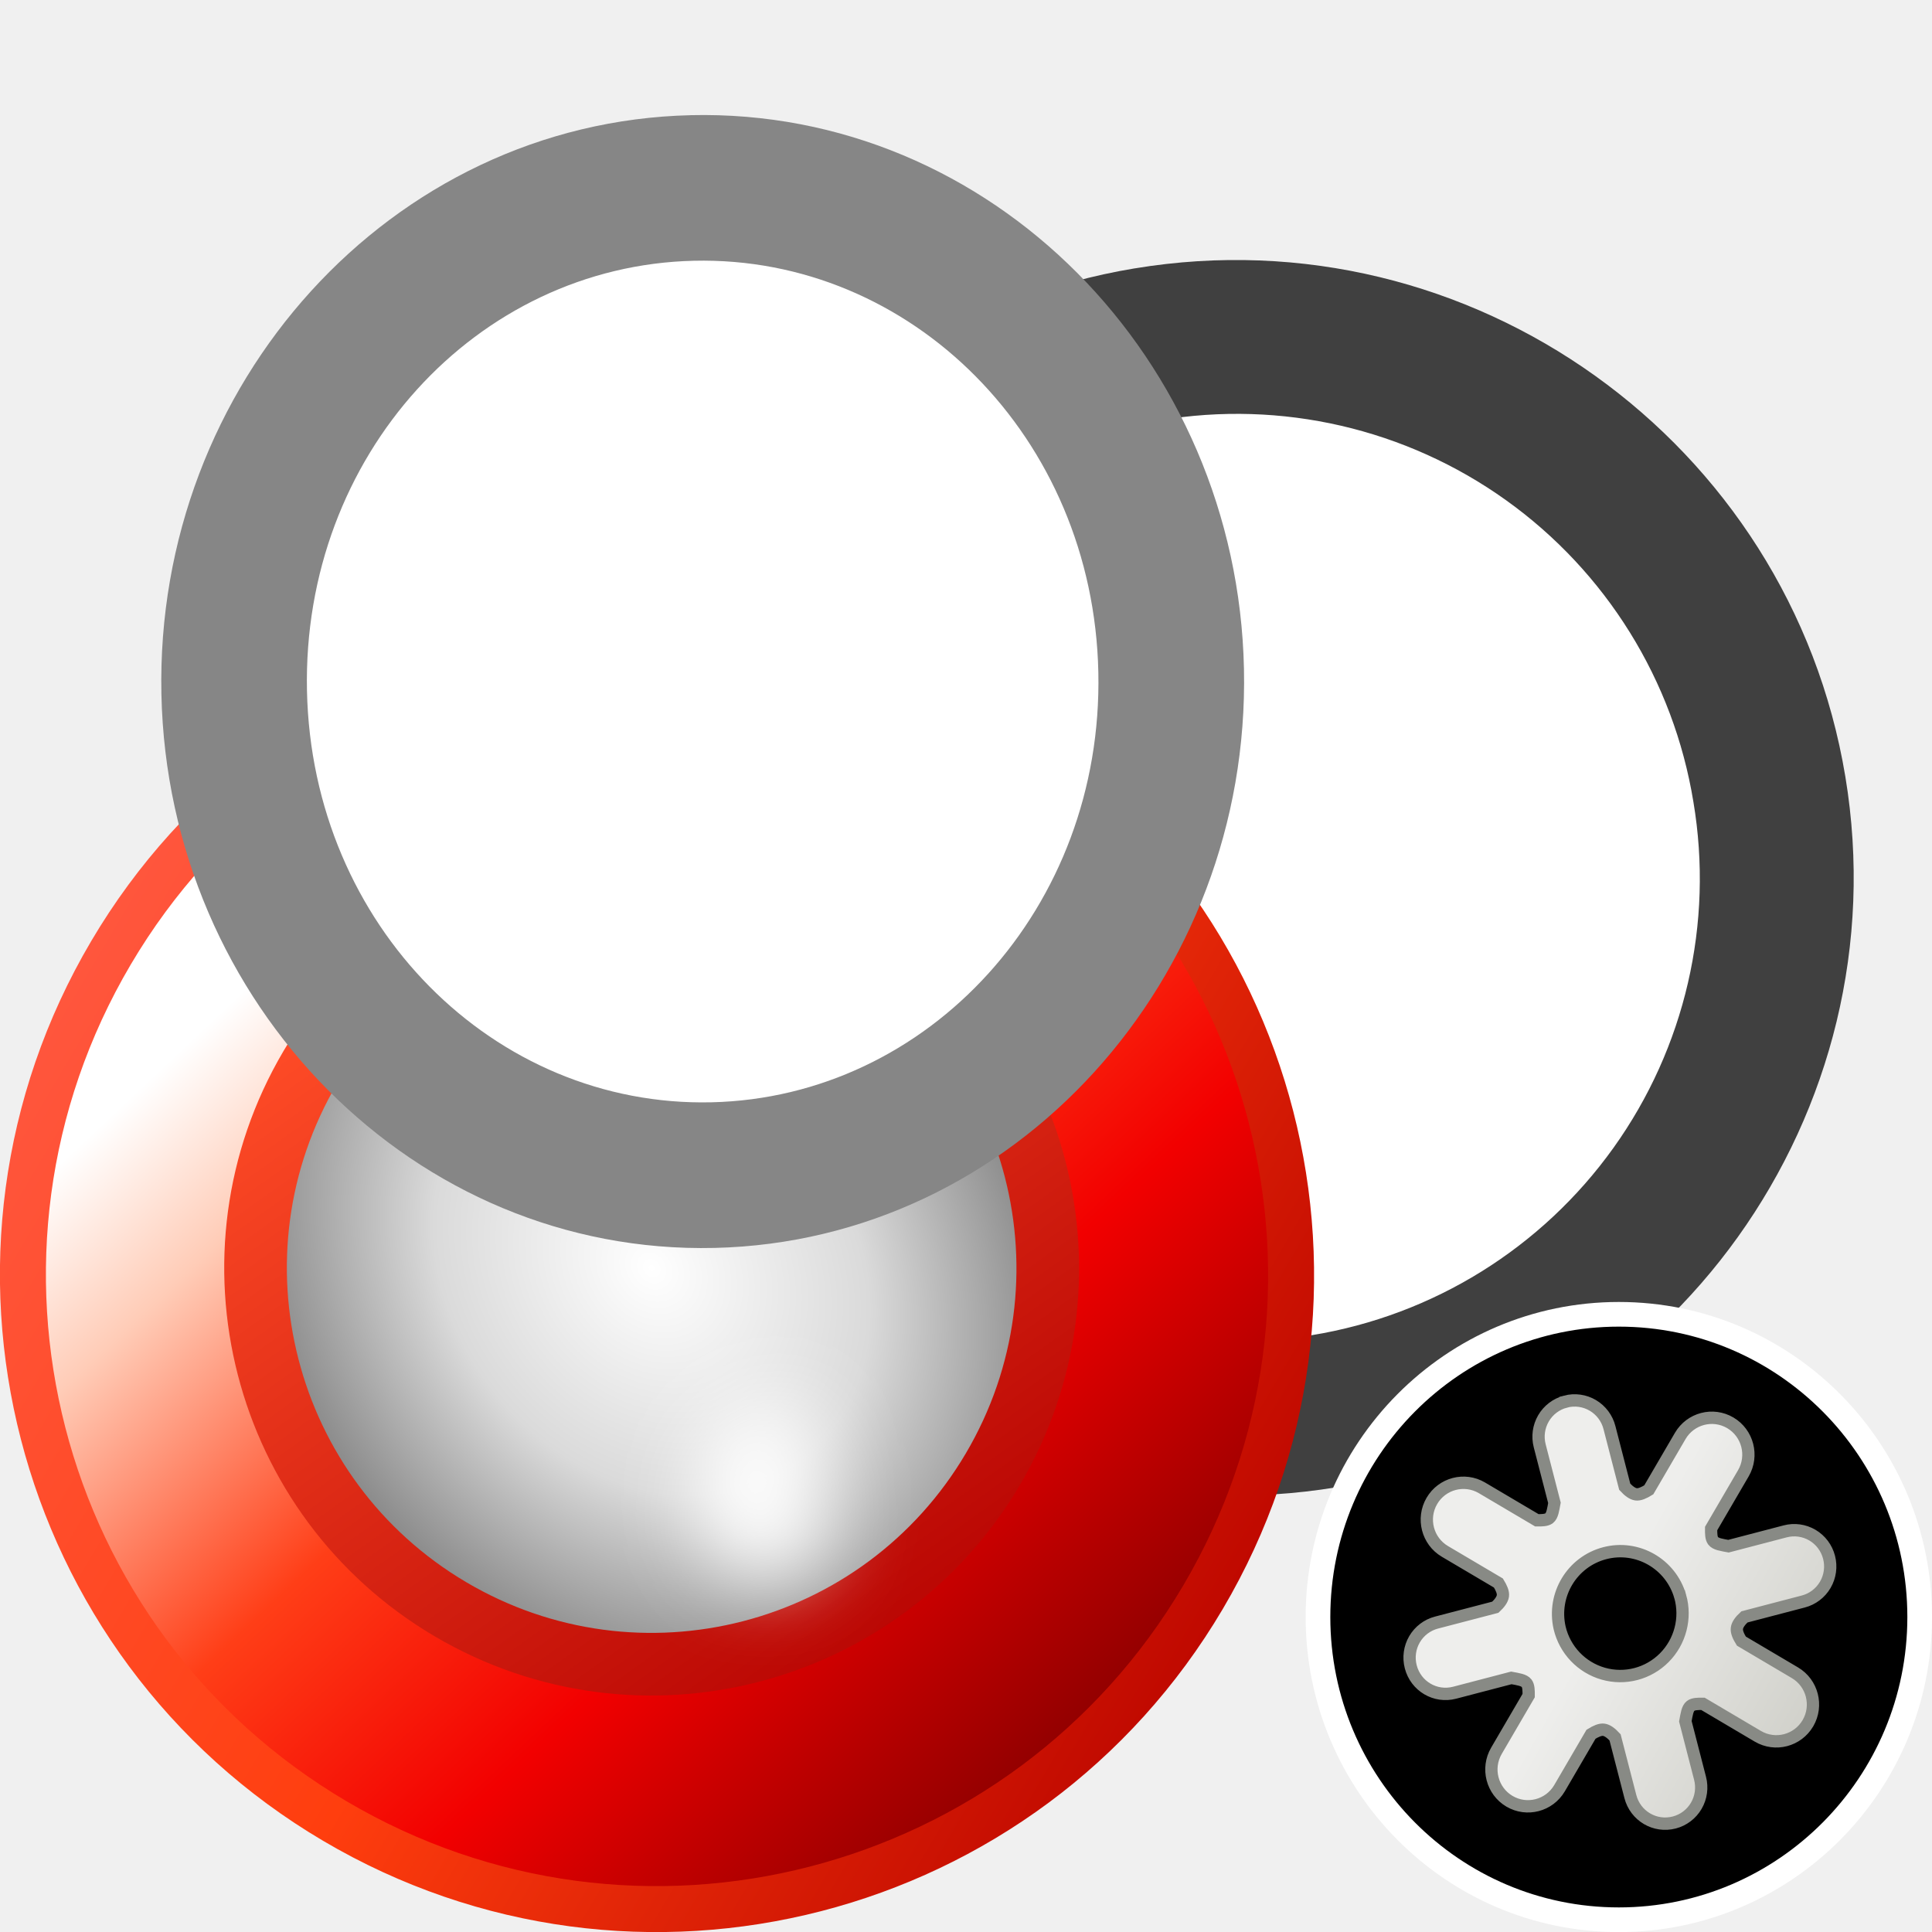
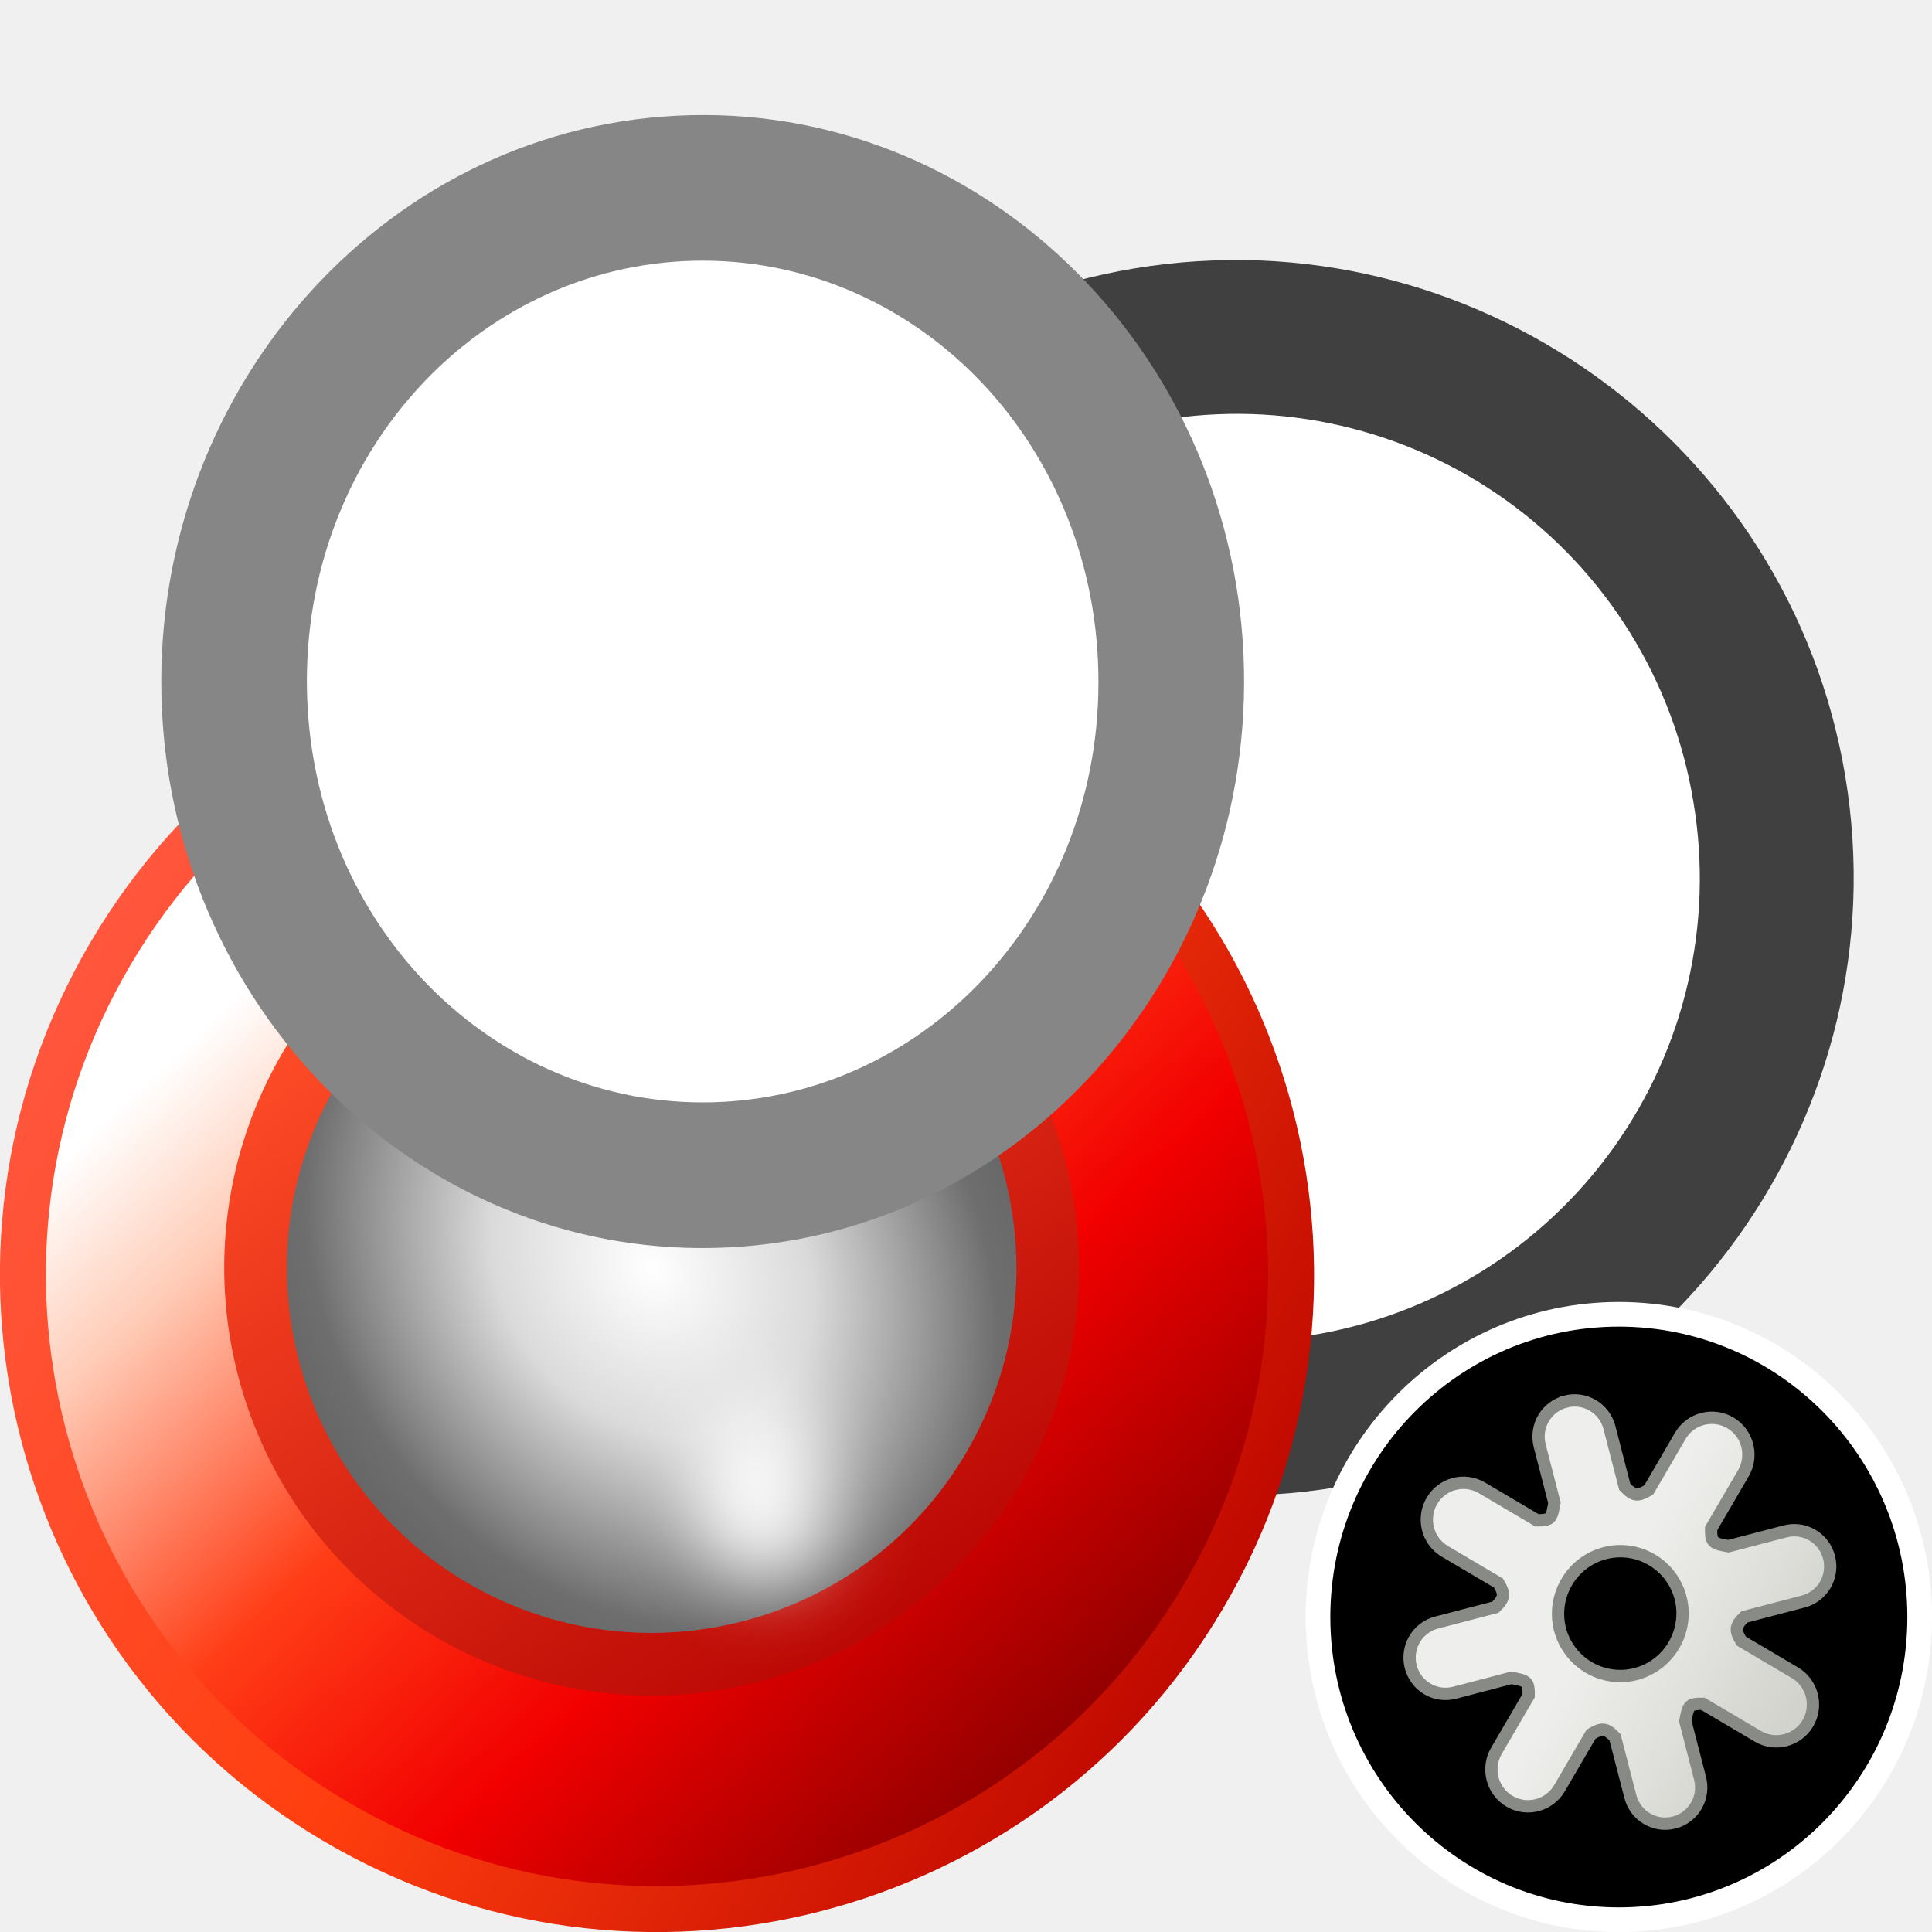
<svg xmlns="http://www.w3.org/2000/svg" xmlns:xlink="http://www.w3.org/1999/xlink" width="64mm" height="64mm" viewBox="0 0 64 64">
  <defs>
    <linearGradient xlink:href="#a" id="f" x1="-20.459" y1="-18.821" x2="-60.891" y2="-30.538" gradientUnits="userSpaceOnUse" />
    <linearGradient id="a">
      <stop offset=".113" stop-color="#fff" />
      <stop offset=".244" stop-color="#ffccb7" />
      <stop offset=".48" stop-color="#ff3e17" />
      <stop offset=".705" stop-color="#f20000" />
      <stop offset="1" stop-color="#8d0000" />
    </linearGradient>
    <linearGradient xlink:href="#b" id="g" x1="-62.22" y1="-25.308" x2="-18.692" y2="-25.308" gradientUnits="userSpaceOnUse" />
    <linearGradient id="b">
      <stop offset=".001" stop-color="#c00900" />
      <stop offset=".503" stop-color="#ff3e0e" />
      <stop offset="1" stop-color="#ff563d" />
    </linearGradient>
    <linearGradient id="c">
      <stop offset="0" stop-color="#fff" />
-       <stop offset=".468" stop-color="#dadada" />
-       <stop offset="1" stop-color="#6e6e6e" />
+       <stop offset=".346" stop-color="#dadada" />
+       <stop offset=".744" stop-color="#6e6e6e" />
+       <stop offset="1" stop-color="#5d5d5d" />
    </linearGradient>
    <linearGradient xlink:href="#d" id="i" x1="-28.175" y1="-18.696" x2="-56.278" y2="-31.224" gradientUnits="userSpaceOnUse" />
    <linearGradient id="d">
      <stop offset="0" stop-color="#ff4c27" />
      <stop offset="1" stop-color="#b30000" />
    </linearGradient>
    <linearGradient xlink:href="#e" id="k" x1="7.598" y1="7.681" x2="12.404" y2="12.336" gradientUnits="userSpaceOnUse" gradientTransform="matrix(1.12453 -.29235 .29238 1.1244 47.126 26.974)" />
    <linearGradient id="e">
      <stop offset="0" stop-color="#eeeeec" />
      <stop offset="1" stop-color="#d2d2cc" />
    </linearGradient>
    <radialGradient xlink:href="#c" id="h" cx="-40.187" cy="-25.201" fx="-40.187" fy="-25.201" r="14.157" gradientUnits="userSpaceOnUse" gradientTransform="rotate(200.522 -44.48 -25.978)scale(1.21365 1)" />
    <filter id="j" x="-.663" y="-.535" width="2.325" height="2.069" color-interpolation-filters="sRGB">
      <feGaussianBlur stdDeviation="0.707 0.726" />
    </filter>
  </defs>
  <path d="M58.612 26.146A17.913 17.913 0 0 1 43.87 46.748 17.913 17.913 0 0 1 23.27 32.006 17.913 17.913 0 0 1 38.01 11.404a17.913 17.913 0 0 1 20.602 14.742" fill="#fff" />
  <path d="M37.593 8.889c-11.12 1.843-18.684 12.414-16.84 23.534 1.843 11.12 12.414 18.686 23.534 16.842C55.407 47.422 62.973 36.85 61.13 25.73c-1.843-11.12-12.416-18.684-23.536-16.84m.834 5.033a15.32 15.32 0 0 1 17.668 12.641A15.32 15.32 0 0 1 43.453 44.23 15.32 15.32 0 0 1 25.786 31.59a15.32 15.32 0 0 1 12.641-17.667" fill="#404040" />
  <g transform="translate(-.218 -.119)">
    <circle cx="-40.456" cy="-25.308" r="21.002" transform="rotate(-149.458)" fill="url(#f)" stroke="url(#g)" stroke-width="1.523" stroke-linecap="round" stroke-linejoin="round" />
    <circle cx="-40.187" cy="-25.201" r="13.12" transform="rotate(-149.458)" fill="url(#h)" stroke="url(#i)" stroke-width="2.075" stroke-linecap="round" stroke-linejoin="round" />
    <path style="mix-blend-mode:normal" transform="translate(-26.424 -3.209)scale(1.79036)" d="M30.32 29.412a1.28 1.63 0 0 1-1.159 1.623 1.28 1.63 0 0 1-1.38-1.314 1.28 1.63 0 0 1 .898-1.872 1.28 1.63 0 0 1 1.549.958l-1.189.605z" fill="#fff" filter="url(#j)" />
  </g>
  <path d="M38.797 22.214a15.524 16.354.004 0 1-15.176 16.714A15.524 16.354.004 0 1 7.758 22.94 15.524 16.354.004 0 1 22.933 6.227a15.524 16.354.004 0 1 15.864 15.987" fill="#fff" />
  <path d="M22.882 3.816c-9.944.232-17.752 8.913-17.535 19.18.216 10.268 8.38 18.575 18.325 18.343s17.752-8.913 17.536-19.18C40.992 11.89 32.826 3.583 22.882 3.815m.102 4.823c7.198-.168 13.237 5.84 13.4 13.632.165 7.793-5.615 14.077-12.813 14.245s-13.238-5.84-13.402-13.632c-.164-7.793 5.616-14.077 12.815-14.245" fill="#868686" />
  <ellipse ry="10.028" rx="9.966" cy="53.566" cx="53.626" style="marker:none" color="#000" overflow="visible" stroke="#fff" stroke-width=".817" enable-background="accumulate" />
  <g color="#000">
    <path style="marker:none" d="M60.644 33.586a2.176 2.176 0 1 1-4.21 1.095 2.176 2.176 0 0 1 4.21-1.095zM56.64 26.83a1.255 1.255 0 0 0-.9 1.533l.514 1.978c-.045.235-.07.448-.186.536-.092.07-.254.073-.428.07l-1.918-1.125a1.28 1.28 0 0 0-1.75.455 1.28 1.28 0 0 0 .455 1.75l1.87 1.097c.104.168.173.321.156.447s-.117.259-.263.393l-2.054.534a1.255 1.255 0 0 0-.901 1.534c.175.675.86 1.076 1.534.901l1.978-.514c.235.044.448.07.536.185.07.093.072.254.07.429l-1.126 1.917a1.28 1.28 0 0 0 .455 1.75 1.28 1.28 0 0 0 1.75-.455l1.098-1.87c.168-.104.321-.173.447-.156s.259.117.393.263l.535 2.054c.175.675.86 1.076 1.534.9a1.255 1.255 0 0 0 .9-1.533l-.514-1.978c.044-.235.07-.447.186-.536.092-.07.254-.072.428-.07l1.917 1.126a1.28 1.28 0 0 0 1.75-.455 1.28 1.28 0 0 0-.455-1.75l-1.869-1.098c-.104-.167-.174-.32-.157-.446.017-.127.118-.26.264-.394l2.054-.534a1.255 1.255 0 0 0 .9-1.534 1.255 1.255 0 0 0-1.533-.9l-1.978.514c-.235-.044-.448-.07-.536-.186-.07-.092-.073-.254-.07-.428l1.125-1.917a1.28 1.28 0 0 0-.455-1.75 1.28 1.28 0 0 0-1.75.455l-1.098 1.87c-.167.103-.32.173-.446.156-.127-.017-.26-.118-.394-.263l-.534-2.055a1.255 1.255 0 0 0-1.534-.9z" overflow="visible" fill="none" stroke="#000" stroke-width=".859" enable-background="accumulate" transform="matrix(.94861 0 0 .9545 -1.712 21.297)" />
    <path d="M60.479 33.088a2.176 2.176 0 1 1-4.211 1.095 2.176 2.176 0 0 1 4.21-1.095zm-4.005-6.756a1.255 1.255 0 0 0-.901 1.534l.514 1.978c-.044.234-.07.447-.185.535-.093.07-.254.073-.429.071l-1.917-1.126a1.28 1.28 0 0 0-1.75.455 1.28 1.28 0 0 0 .455 1.75l1.87 1.098c.103.167.173.32.156.446s-.118.26-.263.394L51.969 34a1.255 1.255 0 0 0-.9 1.533c.175.675.859 1.077 1.533.901l1.979-.514c.234.044.447.07.535.186.07.092.073.253.071.428l-1.126 1.917a1.28 1.28 0 0 0 .455 1.75 1.28 1.28 0 0 0 1.75-.455l1.098-1.87c.167-.103.32-.173.447-.156.126.017.258.118.393.263l.534 2.054c.175.675.86 1.076 1.534.901a1.255 1.255 0 0 0 .9-1.534l-.513-1.978c.044-.234.07-.447.185-.535.093-.07.254-.073.429-.071l1.917 1.126a1.28 1.28 0 0 0 1.75-.455 1.28 1.28 0 0 0-.455-1.75l-1.87-1.098c-.104-.167-.173-.32-.156-.446.017-.127.117-.26.263-.394l2.054-.534a1.255 1.255 0 0 0 .901-1.534 1.255 1.255 0 0 0-1.534-.9l-1.978.514c-.235-.044-.447-.07-.536-.186-.07-.092-.072-.253-.07-.428l1.126-1.917a1.28 1.28 0 0 0-.455-1.75 1.28 1.28 0 0 0-1.75.455l-1.098 1.87c-.168.103-.321.173-.447.156s-.259-.118-.393-.263l-.534-2.054a1.255 1.255 0 0 0-1.534-.901z" style="marker:none" overflow="visible" fill="url(#k)" fill-rule="evenodd" stroke="#888a85" stroke-width=".429" enable-background="accumulate" transform="matrix(.94861 0 0 .9545 -1.712 21.297)" />
  </g>
</svg>
